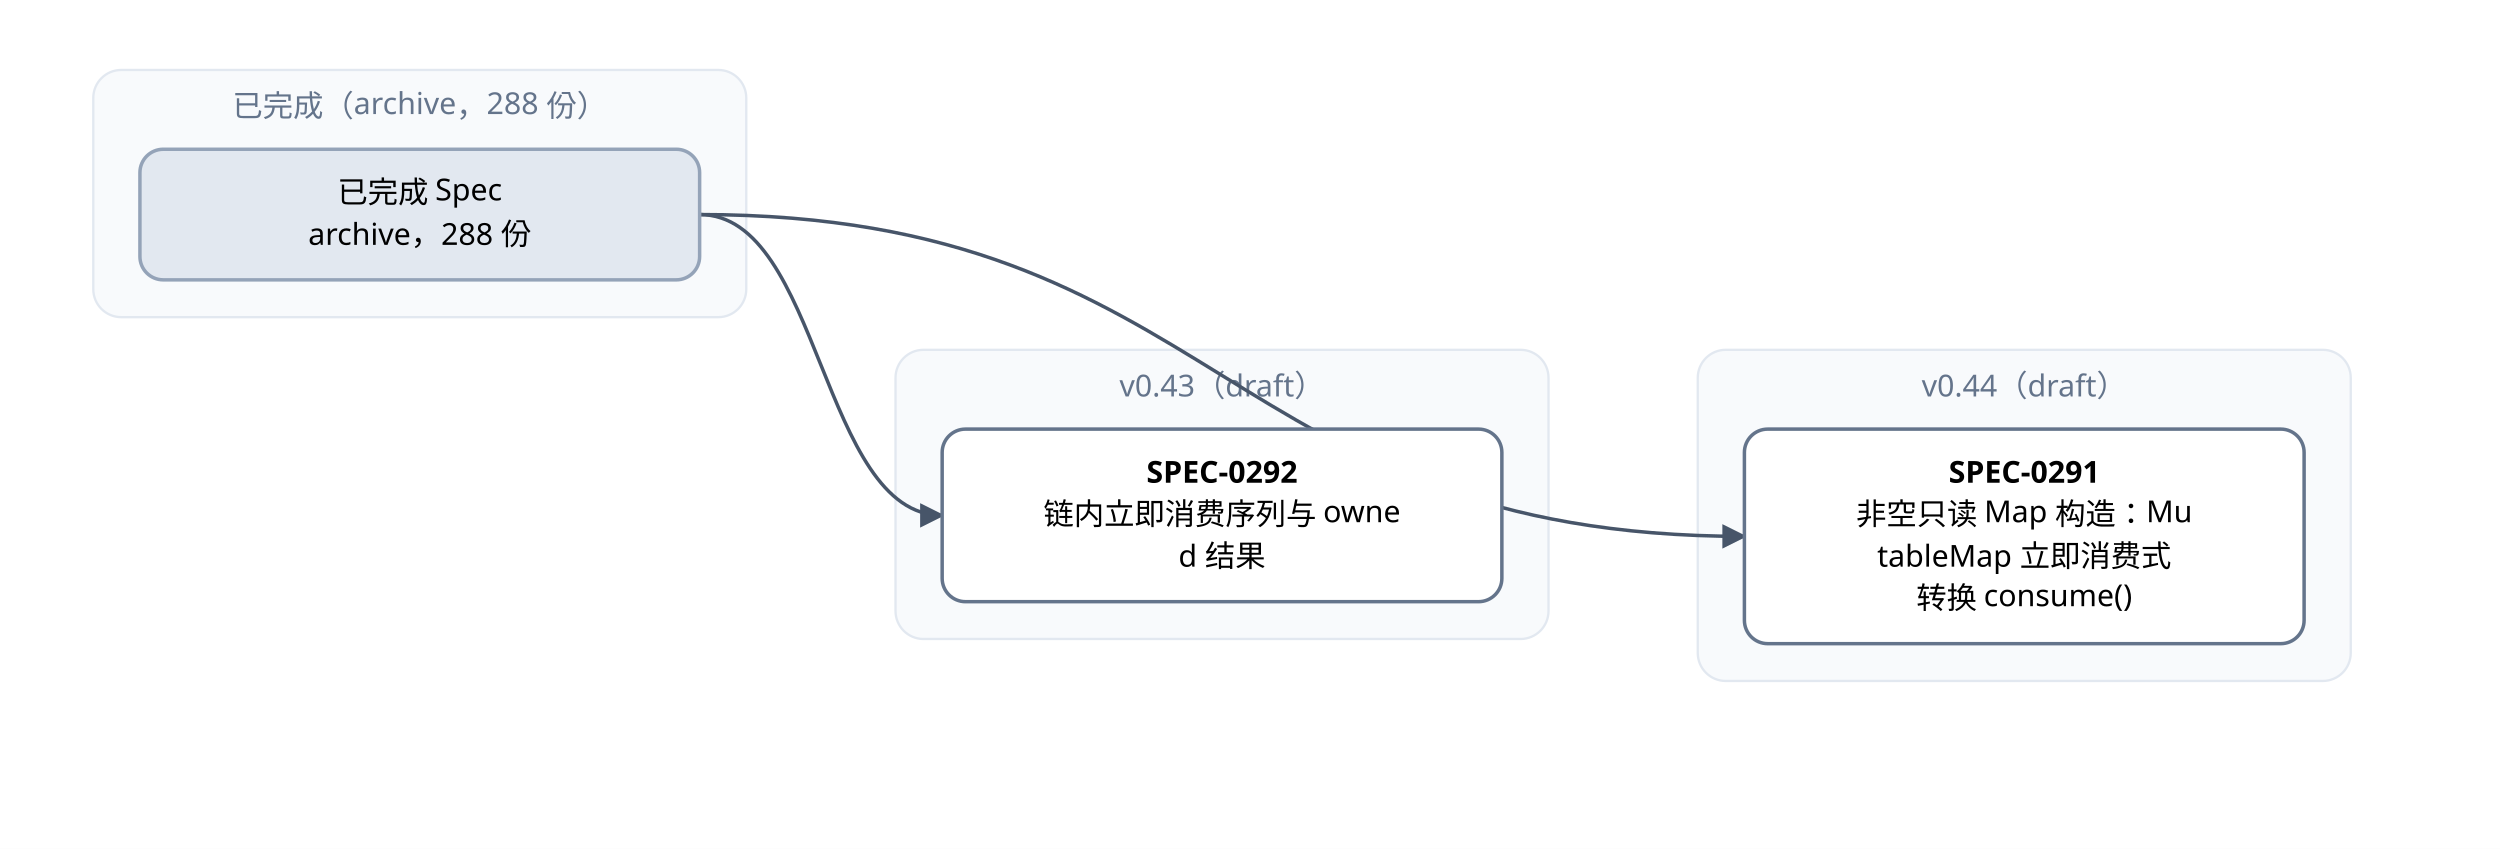
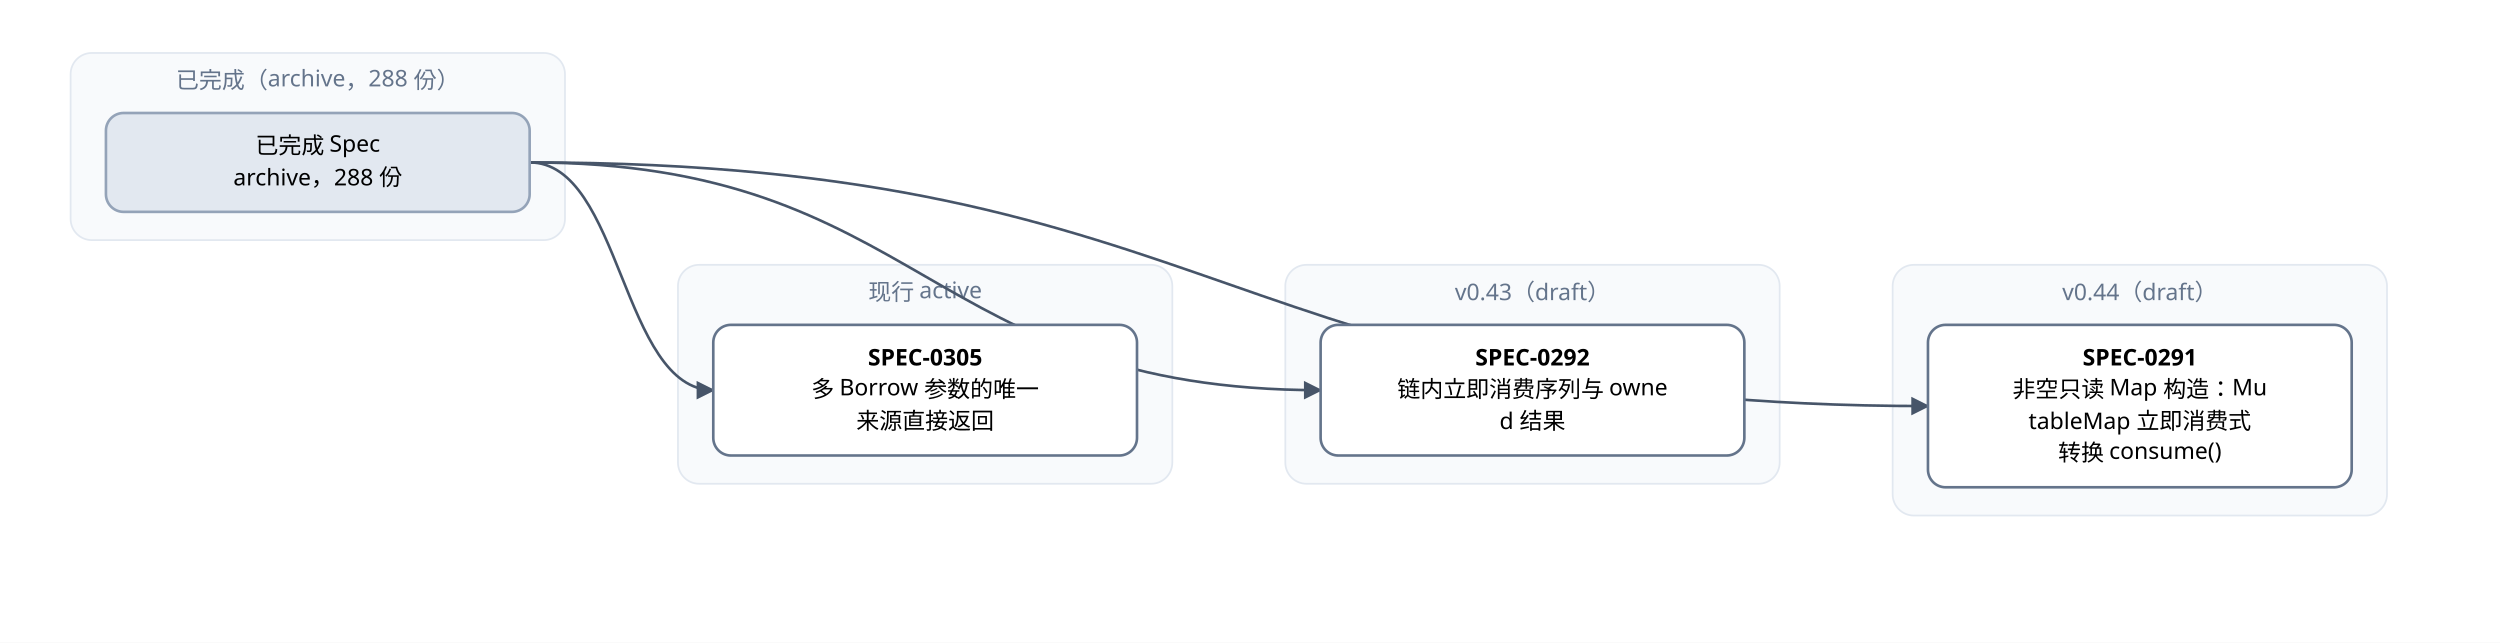
- <svg xmlns="http://www.w3.org/2000/svg" width="1072" height="364" viewBox="0 0 1072 364" font-family="PingFang SC, Microsoft YaHei, sans-serif">
+ <svg xmlns="http://www.w3.org/2000/svg" width="1416" height="364" viewBox="0 0 1416 364" font-family="PingFang SC, Microsoft YaHei, sans-serif">
  <defs>
    <marker id="arrow" viewBox="0 0 10 10" refX="9" refY="5" markerWidth="7" markerHeight="7" orient="auto-start-reverse">
      <path d="M0,0 L10,5 L0,10 z" fill="#475569" />
    </marker>
  </defs>
-   <rect width="1072" height="364" fill="#ffffff" />
+   <rect width="1416" height="364" fill="#ffffff" />
  <rect x="40" y="30" width="280" height="106" rx="12" fill="#f8fafc" stroke="#e2e8f0" />
  <text x="180" y="50" text-anchor="middle" font-size="13" fill="#64748b">已完成（archive，288 份）</text>
  <rect x="384" y="150" width="280" height="124" rx="12" fill="#f8fafc" stroke="#e2e8f0" />
-   <text x="524" y="170" text-anchor="middle" font-size="13" fill="#64748b">v0.43（draft）</text>
-   <rect x="728" y="150" width="280" height="142" rx="12" fill="#f8fafc" stroke="#e2e8f0" />
-   <text x="868" y="170" text-anchor="middle" font-size="13" fill="#64748b">v0.44（draft）</text>
-   <path d="M 300 92 C 524 92, 524 230, 748 230" fill="none" stroke="#475569" stroke-width="1.5" marker-end="url(#arrow)" />
+   <text x="524" y="170" text-anchor="middle" font-size="13" fill="#64748b">现行 active</text>
+   <rect x="728" y="150" width="280" height="124" rx="12" fill="#f8fafc" stroke="#e2e8f0" />
+   <text x="868" y="170" text-anchor="middle" font-size="13" fill="#64748b">v0.43（draft）</text>
+   <rect x="1072" y="150" width="280" height="142" rx="12" fill="#f8fafc" stroke="#e2e8f0" />
+   <text x="1212" y="170" text-anchor="middle" font-size="13" fill="#64748b">v0.44（draft）</text>
+   <path d="M 300 92 C 696 92, 696 230, 1092 230" fill="none" stroke="#475569" stroke-width="1.5" marker-end="url(#arrow)" />
+   <path d="M 300 92 C 524 92, 524 221, 748 221" fill="none" stroke="#475569" stroke-width="1.5" marker-end="url(#arrow)" />
  <path d="M 300 92 C 352 92, 352 221, 404 221" fill="none" stroke="#475569" stroke-width="1.5" marker-end="url(#arrow)" />
-   <rect x="748" y="184" width="240" height="92" rx="10" fill="#ffffff" stroke="#64748b" stroke-width="1.5" />
-   <text x="868" y="207" text-anchor="middle" font-size="13" font-weight="600">SPEC-0291</text>
-   <text x="868" y="225" text-anchor="middle" font-size="13">非空只读 Map 构造：Mu</text>
-   <text x="868" y="243" text-anchor="middle" font-size="13">tableMap 立即消费式</text>
-   <text x="868" y="261" text-anchor="middle" font-size="13">转换 consume()</text>
+   <rect x="1092" y="184" width="240" height="92" rx="10" fill="#ffffff" stroke="#64748b" stroke-width="1.5" />
+   <text x="1212" y="207" text-anchor="middle" font-size="13" font-weight="600">SPEC-0291</text>
+   <text x="1212" y="225" text-anchor="middle" font-size="13">非空只读 Map 构造：Mu</text>
+   <text x="1212" y="243" text-anchor="middle" font-size="13">tableMap 立即消费式</text>
+   <text x="1212" y="261" text-anchor="middle" font-size="13">转换 consume()</text>
+   <rect x="748" y="184" width="240" height="74" rx="10" fill="#ffffff" stroke="#64748b" stroke-width="1.5" />
+   <text x="868" y="207" text-anchor="middle" font-size="13" font-weight="600">SPEC-0292</text>
+   <text x="868" y="225" text-anchor="middle" font-size="13">链内立即消费序列与 owne</text>
+   <text x="868" y="243" text-anchor="middle" font-size="13">d 结果</text>
  <rect x="404" y="184" width="240" height="74" rx="10" fill="#ffffff" stroke="#64748b" stroke-width="1.5" />
-   <text x="524" y="207" text-anchor="middle" font-size="13" font-weight="600">SPEC-0292</text>
-   <text x="524" y="225" text-anchor="middle" font-size="13">链内立即消费序列与 owne</text>
-   <text x="524" y="243" text-anchor="middle" font-size="13">d 结果</text>
+   <text x="524" y="207" text-anchor="middle" font-size="13" font-weight="600">SPEC-0305</text>
+   <text x="524" y="225" text-anchor="middle" font-size="13">多 Borrow 参数的唯一</text>
+   <text x="524" y="243" text-anchor="middle" font-size="13">来源直接返回</text>
  <rect x="60" y="64" width="240" height="56" rx="10" fill="#e2e8f0" stroke="#94a3b8" stroke-width="1.5" />
  <text x="180" y="87" text-anchor="middle" font-size="13">已完成 Spec</text>
  <text x="180" y="105" text-anchor="middle" font-size="13">archive，288 份</text>
</svg>
